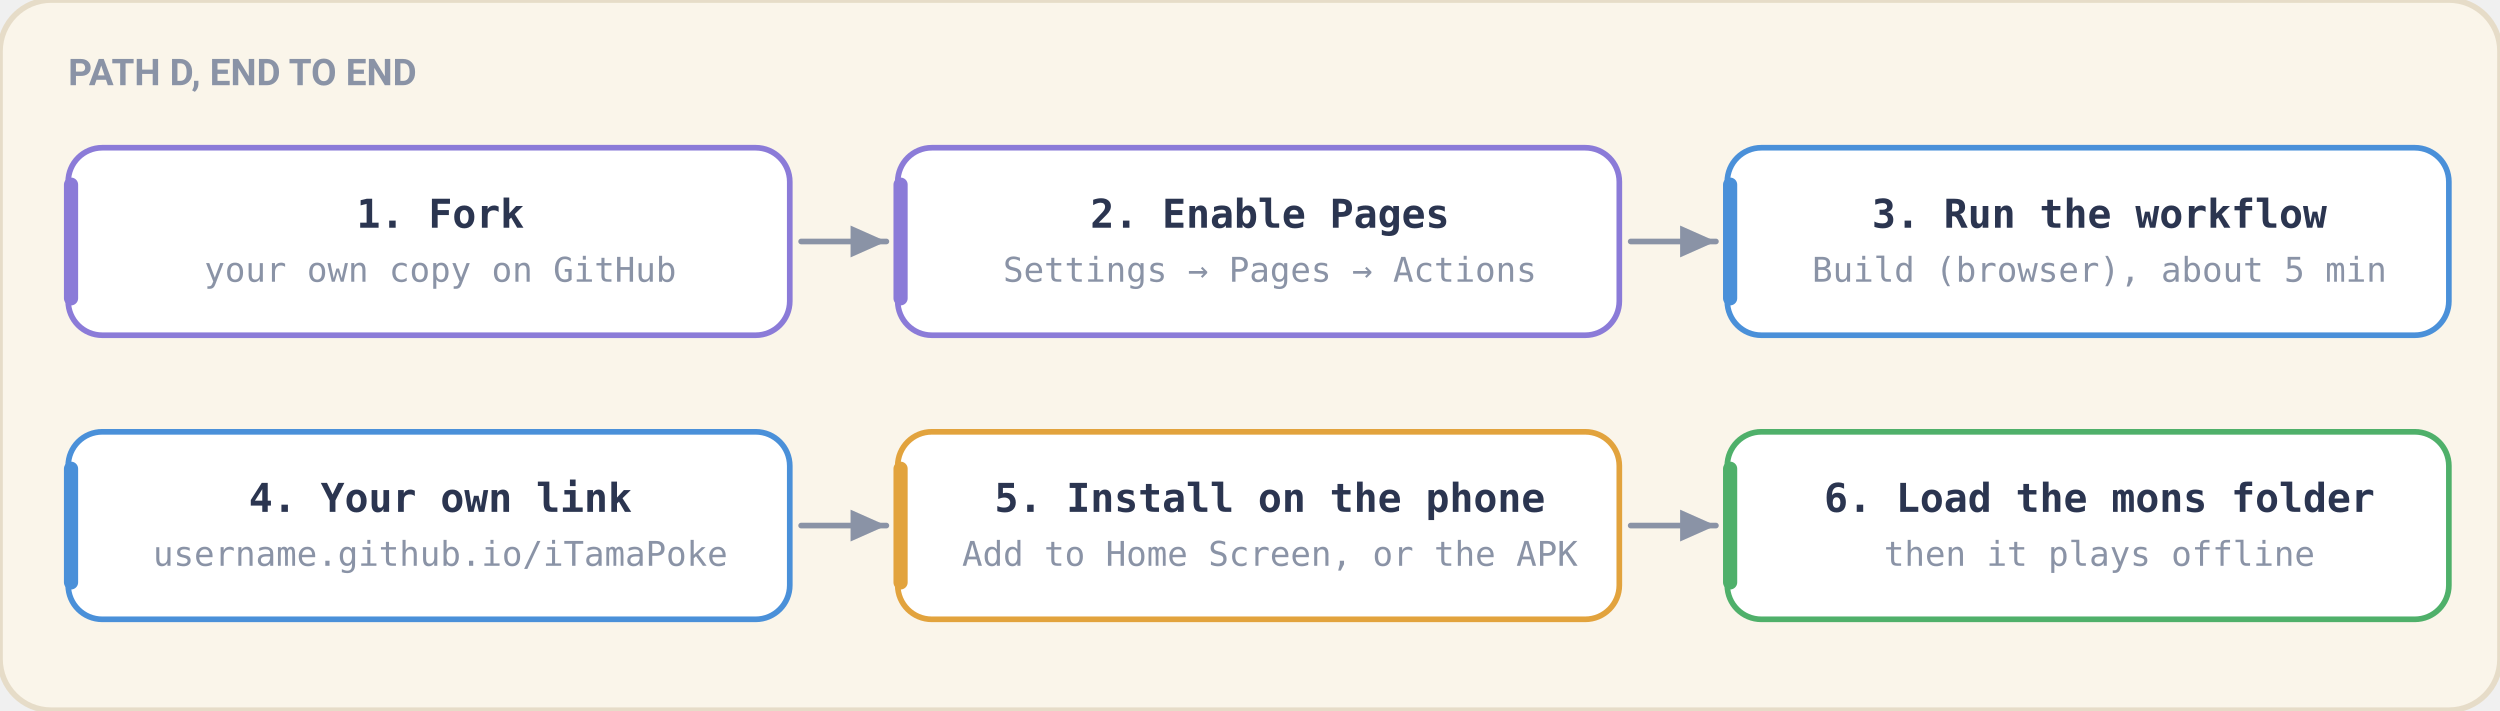
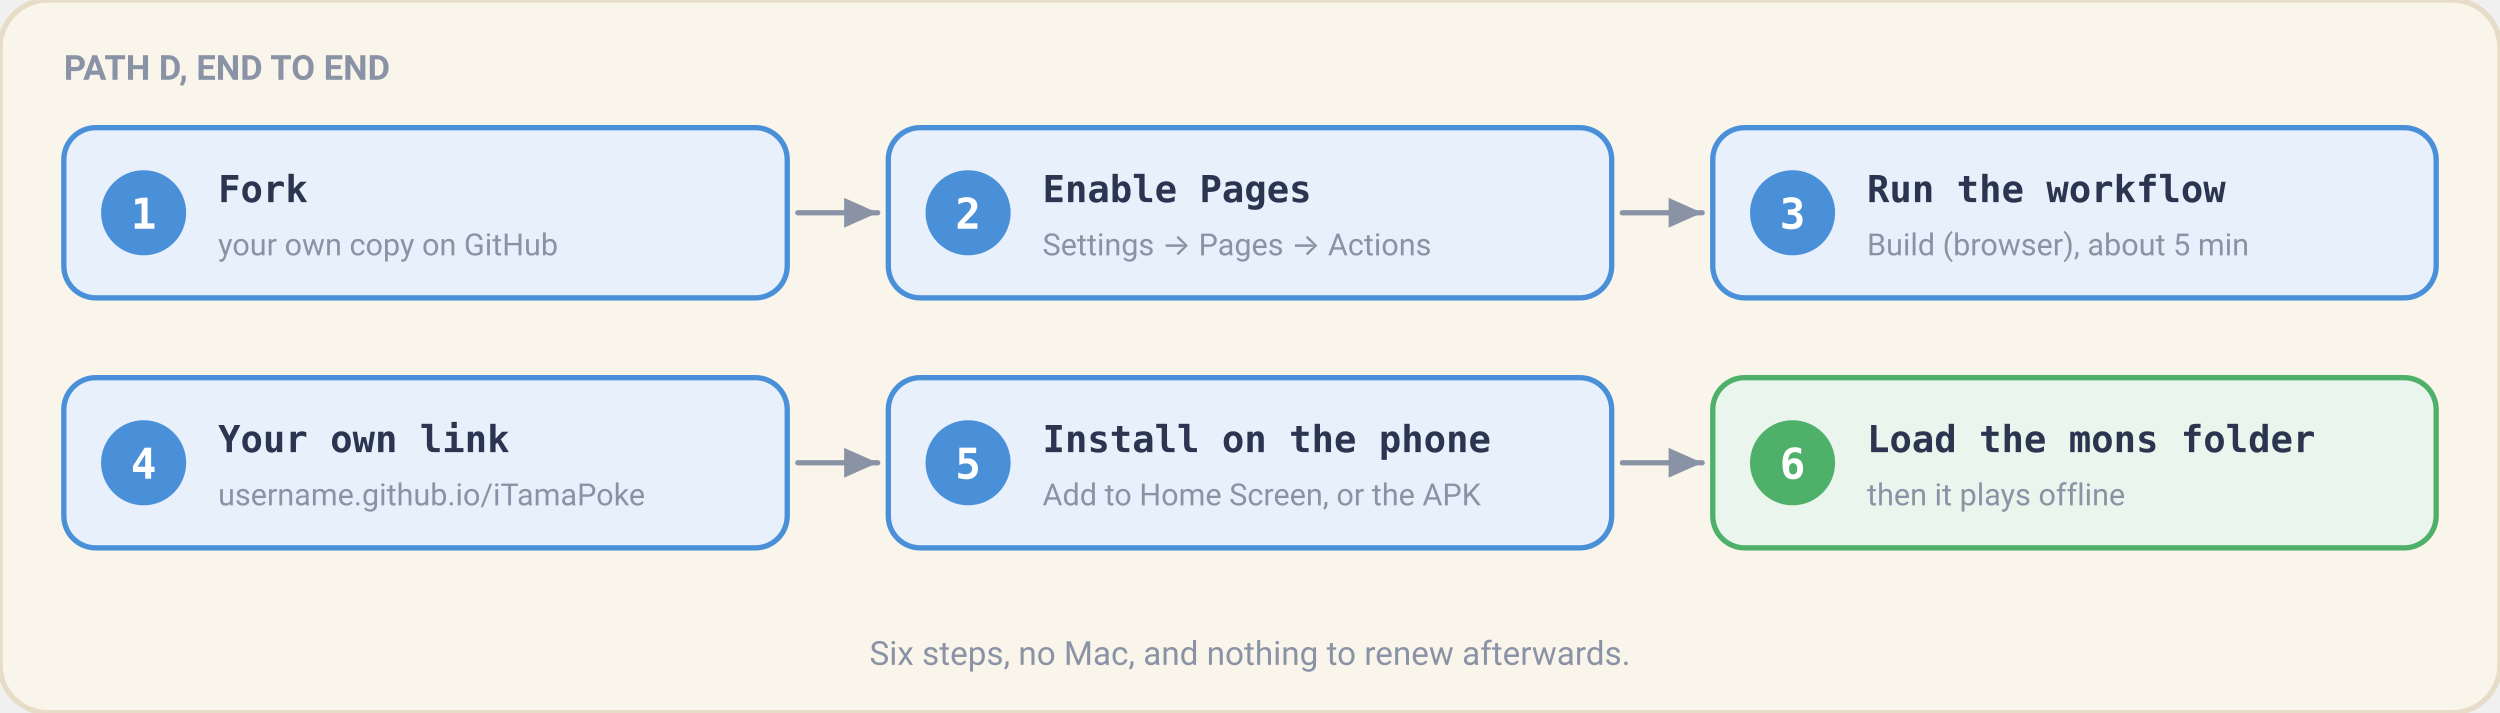
- <svg xmlns="http://www.w3.org/2000/svg" width="880" height="250" viewBox="0 0 880 250" role="img">
+ <svg xmlns="http://www.w3.org/2000/svg" width="940" height="268" viewBox="0 0 940 268" role="img">
  <defs>
    <marker id="ah" viewBox="0 0 10 10" refX="9" refY="5" markerWidth="7" markerHeight="7" orient="auto-start-reverse">
      <path d="M0 1 L9 5 L0 9 z" fill="#8a93a6" />
    </marker>
  </defs>
-   <rect x="0" y="0" width="880" height="250" rx="18" fill="#faf5ea" stroke="#e6dcc8" stroke-width="2" />
+   <rect x="0" y="0" width="940" height="268" rx="18" fill="#faf5ea" stroke="#e6dcc8" stroke-width="2" />
  <text x="24" y="30" font-family="-apple-system,BlinkMacSystemFont,'Segoe UI',Roboto,'Apple SD Gothic Neo','Malgun Gothic','Noto Sans KR',sans-serif" font-size="13" font-weight="bold" fill="#8a93a6" text-anchor="start">PATH D, END TO END</text>
-   <rect x="24" y="52" width="254" height="66" rx="12" fill="#ffffff" stroke="#8b7bd8" stroke-width="2" />
-   <path d="M25 65 L25 105" stroke="#8b7bd8" stroke-width="5" stroke-linecap="round" />
-   <text x="155.0" y="80.167" font-family="ui-monospace,'SF Mono',SFMono-Regular,Menlo,Consolas,'Apple SD Gothic Neo','Malgun Gothic','Noto Sans KR',monospace" font-size="14" font-weight="bold" fill="#2b3550" text-anchor="middle">1. Fork</text>
-   <text x="155.0" y="99.167" font-family="ui-monospace,'SF Mono',SFMono-Regular,Menlo,Consolas,'Apple SD Gothic Neo','Malgun Gothic','Noto Sans KR',monospace" font-size="12" font-weight="normal" fill="#8a93a6" text-anchor="middle">your own copy on GitHub</text>
-   <path d="M282 85 L312 85" fill="none" stroke="#8a93a6" stroke-width="2" stroke-linecap="round" marker-end="url(#ah)" />
-   <rect x="316" y="52" width="254" height="66" rx="12" fill="#ffffff" stroke="#8b7bd8" stroke-width="2" />
-   <path d="M317 65 L317 105" stroke="#8b7bd8" stroke-width="5" stroke-linecap="round" />
-   <text x="447.0" y="80.167" font-family="ui-monospace,'SF Mono',SFMono-Regular,Menlo,Consolas,'Apple SD Gothic Neo','Malgun Gothic','Noto Sans KR',monospace" font-size="14" font-weight="bold" fill="#2b3550" text-anchor="middle">2. Enable Pages</text>
-   <text x="447.0" y="99.167" font-family="ui-monospace,'SF Mono',SFMono-Regular,Menlo,Consolas,'Apple SD Gothic Neo','Malgun Gothic','Noto Sans KR',monospace" font-size="12" font-weight="normal" fill="#8a93a6" text-anchor="middle">Settings → Pages → Actions</text>
-   <path d="M574 85 L604 85" fill="none" stroke="#8a93a6" stroke-width="2" stroke-linecap="round" marker-end="url(#ah)" />
-   <rect x="608" y="52" width="254" height="66" rx="12" fill="#ffffff" stroke="#4a90d9" stroke-width="2" />
-   <path d="M609 65 L609 105" stroke="#4a90d9" stroke-width="5" stroke-linecap="round" />
-   <text x="739.0" y="80.167" font-family="ui-monospace,'SF Mono',SFMono-Regular,Menlo,Consolas,'Apple SD Gothic Neo','Malgun Gothic','Noto Sans KR',monospace" font-size="14" font-weight="bold" fill="#2b3550" text-anchor="middle">3. Run the workflow</text>
-   <text x="739.0" y="99.167" font-family="ui-monospace,'SF Mono',SFMono-Regular,Menlo,Consolas,'Apple SD Gothic Neo','Malgun Gothic','Noto Sans KR',monospace" font-size="12" font-weight="normal" fill="#8a93a6" text-anchor="middle">Build (browser), about 5 min</text>
-   <rect x="24" y="152" width="254" height="66" rx="12" fill="#ffffff" stroke="#4a90d9" stroke-width="2" />
-   <path d="M25 165 L25 205" stroke="#4a90d9" stroke-width="5" stroke-linecap="round" />
-   <text x="155.0" y="180.167" font-family="ui-monospace,'SF Mono',SFMono-Regular,Menlo,Consolas,'Apple SD Gothic Neo','Malgun Gothic','Noto Sans KR',monospace" font-size="14" font-weight="bold" fill="#2b3550" text-anchor="middle">4. Your own link</text>
-   <text x="155.0" y="199.167" font-family="ui-monospace,'SF Mono',SFMono-Regular,Menlo,Consolas,'Apple SD Gothic Neo','Malgun Gothic','Noto Sans KR',monospace" font-size="12" font-weight="normal" fill="#8a93a6" text-anchor="middle">username.github.io/iTamaPoke</text>
-   <path d="M282 185 L312 185" fill="none" stroke="#8a93a6" stroke-width="2" stroke-linecap="round" marker-end="url(#ah)" />
-   <rect x="316" y="152" width="254" height="66" rx="12" fill="#ffffff" stroke="#e2a33d" stroke-width="2" />
-   <path d="M317 165 L317 205" stroke="#e2a33d" stroke-width="5" stroke-linecap="round" />
-   <text x="447.0" y="180.167" font-family="ui-monospace,'SF Mono',SFMono-Regular,Menlo,Consolas,'Apple SD Gothic Neo','Malgun Gothic','Noto Sans KR',monospace" font-size="14" font-weight="bold" fill="#2b3550" text-anchor="middle">5. Install on the phone</text>
-   <text x="447.0" y="199.167" font-family="ui-monospace,'SF Mono',SFMono-Regular,Menlo,Consolas,'Apple SD Gothic Neo','Malgun Gothic','Noto Sans KR',monospace" font-size="12" font-weight="normal" fill="#8a93a6" text-anchor="middle">Add to Home Screen, or the APK</text>
-   <path d="M574 185 L604 185" fill="none" stroke="#8a93a6" stroke-width="2" stroke-linecap="round" marker-end="url(#ah)" />
-   <rect x="608" y="152" width="254" height="66" rx="12" fill="#ffffff" stroke="#4fb06a" stroke-width="2" />
-   <path d="M609 165 L609 205" stroke="#4fb06a" stroke-width="5" stroke-linecap="round" />
-   <text x="739.0" y="180.167" font-family="ui-monospace,'SF Mono',SFMono-Regular,Menlo,Consolas,'Apple SD Gothic Neo','Malgun Gothic','Noto Sans KR',monospace" font-size="14" font-weight="bold" fill="#2b3550" text-anchor="middle">6. Load the mons folder</text>
-   <text x="739.0" y="199.167" font-family="ui-monospace,'SF Mono',SFMono-Regular,Menlo,Consolas,'Apple SD Gothic Neo','Malgun Gothic','Noto Sans KR',monospace" font-size="12" font-weight="normal" fill="#8a93a6" text-anchor="middle">then it plays offline</text>
+   <rect x="24" y="48" width="272" height="64" rx="12" fill="#e7f0fb" stroke="#4a90d9" stroke-width="2" />
+   <circle cx="54" cy="80.0" r="16" fill="#4a90d9" />
+   <text x="54" y="86.0" font-family="ui-monospace,'SF Mono',SFMono-Regular,Menlo,Consolas,'Apple SD Gothic Neo','Malgun Gothic','Noto Sans KR',monospace" font-size="16" font-weight="bold" fill="#ffffff" text-anchor="middle">1</text>
+   <text x="82" y="76.0" font-family="ui-monospace,'SF Mono',SFMono-Regular,Menlo,Consolas,'Apple SD Gothic Neo','Malgun Gothic','Noto Sans KR',monospace" font-size="14" font-weight="bold" fill="#2b3550" text-anchor="start">Fork</text>
+   <text x="82" y="96.0" font-family="-apple-system,BlinkMacSystemFont,'Segoe UI',Roboto,'Apple SD Gothic Neo','Malgun Gothic','Noto Sans KR',sans-serif" font-size="11.5" font-weight="normal" fill="#8a93a6" text-anchor="start">your own copy on GitHub</text>
+   <path d="M300 80 L330 80" fill="none" stroke="#8a93a6" stroke-width="2" stroke-linecap="round" marker-end="url(#ah)" />
+   <rect x="334" y="48" width="272" height="64" rx="12" fill="#e7f0fb" stroke="#4a90d9" stroke-width="2" />
+   <circle cx="364" cy="80.0" r="16" fill="#4a90d9" />
+   <text x="364" y="86.0" font-family="ui-monospace,'SF Mono',SFMono-Regular,Menlo,Consolas,'Apple SD Gothic Neo','Malgun Gothic','Noto Sans KR',monospace" font-size="16" font-weight="bold" fill="#ffffff" text-anchor="middle">2</text>
+   <text x="392" y="76.0" font-family="ui-monospace,'SF Mono',SFMono-Regular,Menlo,Consolas,'Apple SD Gothic Neo','Malgun Gothic','Noto Sans KR',monospace" font-size="14" font-weight="bold" fill="#2b3550" text-anchor="start">Enable Pages</text>
+   <text x="392" y="96.0" font-family="-apple-system,BlinkMacSystemFont,'Segoe UI',Roboto,'Apple SD Gothic Neo','Malgun Gothic','Noto Sans KR',sans-serif" font-size="11.5" font-weight="normal" fill="#8a93a6" text-anchor="start">Settings → Pages → Actions</text>
+   <path d="M610 80 L640 80" fill="none" stroke="#8a93a6" stroke-width="2" stroke-linecap="round" marker-end="url(#ah)" />
+   <rect x="644" y="48" width="272" height="64" rx="12" fill="#e7f0fb" stroke="#4a90d9" stroke-width="2" />
+   <circle cx="674" cy="80.0" r="16" fill="#4a90d9" />
+   <text x="674" y="86.0" font-family="ui-monospace,'SF Mono',SFMono-Regular,Menlo,Consolas,'Apple SD Gothic Neo','Malgun Gothic','Noto Sans KR',monospace" font-size="16" font-weight="bold" fill="#ffffff" text-anchor="middle">3</text>
+   <text x="702" y="76.0" font-family="ui-monospace,'SF Mono',SFMono-Regular,Menlo,Consolas,'Apple SD Gothic Neo','Malgun Gothic','Noto Sans KR',monospace" font-size="14" font-weight="bold" fill="#2b3550" text-anchor="start">Run the workflow</text>
+   <text x="702" y="96.0" font-family="-apple-system,BlinkMacSystemFont,'Segoe UI',Roboto,'Apple SD Gothic Neo','Malgun Gothic','Noto Sans KR',sans-serif" font-size="11.5" font-weight="normal" fill="#8a93a6" text-anchor="start">Build (browser), about 5 min</text>
+   <rect x="24" y="142" width="272" height="64" rx="12" fill="#e7f0fb" stroke="#4a90d9" stroke-width="2" />
+   <circle cx="54" cy="174.0" r="16" fill="#4a90d9" />
+   <text x="54" y="180.0" font-family="ui-monospace,'SF Mono',SFMono-Regular,Menlo,Consolas,'Apple SD Gothic Neo','Malgun Gothic','Noto Sans KR',monospace" font-size="16" font-weight="bold" fill="#ffffff" text-anchor="middle">4</text>
+   <text x="82" y="170.0" font-family="ui-monospace,'SF Mono',SFMono-Regular,Menlo,Consolas,'Apple SD Gothic Neo','Malgun Gothic','Noto Sans KR',monospace" font-size="14" font-weight="bold" fill="#2b3550" text-anchor="start">Your own link</text>
+   <text x="82" y="190.0" font-family="-apple-system,BlinkMacSystemFont,'Segoe UI',Roboto,'Apple SD Gothic Neo','Malgun Gothic','Noto Sans KR',sans-serif" font-size="11.5" font-weight="normal" fill="#8a93a6" text-anchor="start">username.github.io/iTamaPoke</text>
+   <path d="M300 174 L330 174" fill="none" stroke="#8a93a6" stroke-width="2" stroke-linecap="round" marker-end="url(#ah)" />
+   <rect x="334" y="142" width="272" height="64" rx="12" fill="#e7f0fb" stroke="#4a90d9" stroke-width="2" />
+   <circle cx="364" cy="174.0" r="16" fill="#4a90d9" />
+   <text x="364" y="180.0" font-family="ui-monospace,'SF Mono',SFMono-Regular,Menlo,Consolas,'Apple SD Gothic Neo','Malgun Gothic','Noto Sans KR',monospace" font-size="16" font-weight="bold" fill="#ffffff" text-anchor="middle">5</text>
+   <text x="392" y="170.0" font-family="ui-monospace,'SF Mono',SFMono-Regular,Menlo,Consolas,'Apple SD Gothic Neo','Malgun Gothic','Noto Sans KR',monospace" font-size="14" font-weight="bold" fill="#2b3550" text-anchor="start">Install on the phone</text>
+   <text x="392" y="190.0" font-family="-apple-system,BlinkMacSystemFont,'Segoe UI',Roboto,'Apple SD Gothic Neo','Malgun Gothic','Noto Sans KR',sans-serif" font-size="11.5" font-weight="normal" fill="#8a93a6" text-anchor="start">Add to Home Screen, or the APK</text>
+   <path d="M610 174 L640 174" fill="none" stroke="#8a93a6" stroke-width="2" stroke-linecap="round" marker-end="url(#ah)" />
+   <rect x="644" y="142" width="272" height="64" rx="12" fill="#e9f5ed" stroke="#4fb06a" stroke-width="2" />
+   <circle cx="674" cy="174.0" r="16" fill="#4fb06a" />
+   <text x="674" y="180.0" font-family="ui-monospace,'SF Mono',SFMono-Regular,Menlo,Consolas,'Apple SD Gothic Neo','Malgun Gothic','Noto Sans KR',monospace" font-size="16" font-weight="bold" fill="#ffffff" text-anchor="middle">6</text>
+   <text x="702" y="170.0" font-family="ui-monospace,'SF Mono',SFMono-Regular,Menlo,Consolas,'Apple SD Gothic Neo','Malgun Gothic','Noto Sans KR',monospace" font-size="14" font-weight="bold" fill="#2b3550" text-anchor="start">Load the mons folder</text>
+   <text x="702" y="190.0" font-family="-apple-system,BlinkMacSystemFont,'Segoe UI',Roboto,'Apple SD Gothic Neo','Malgun Gothic','Noto Sans KR',sans-serif" font-size="11.5" font-weight="normal" fill="#8a93a6" text-anchor="start">then it plays offline</text>
+   <text x="470.0" y="250" font-family="-apple-system,BlinkMacSystemFont,'Segoe UI',Roboto,'Apple SD Gothic Neo','Malgun Gothic','Noto Sans KR',sans-serif" font-size="12.5" font-weight="normal" fill="#8a93a6" text-anchor="middle">Six steps, no Mac, and nothing to renew afterwards.</text>
</svg>
